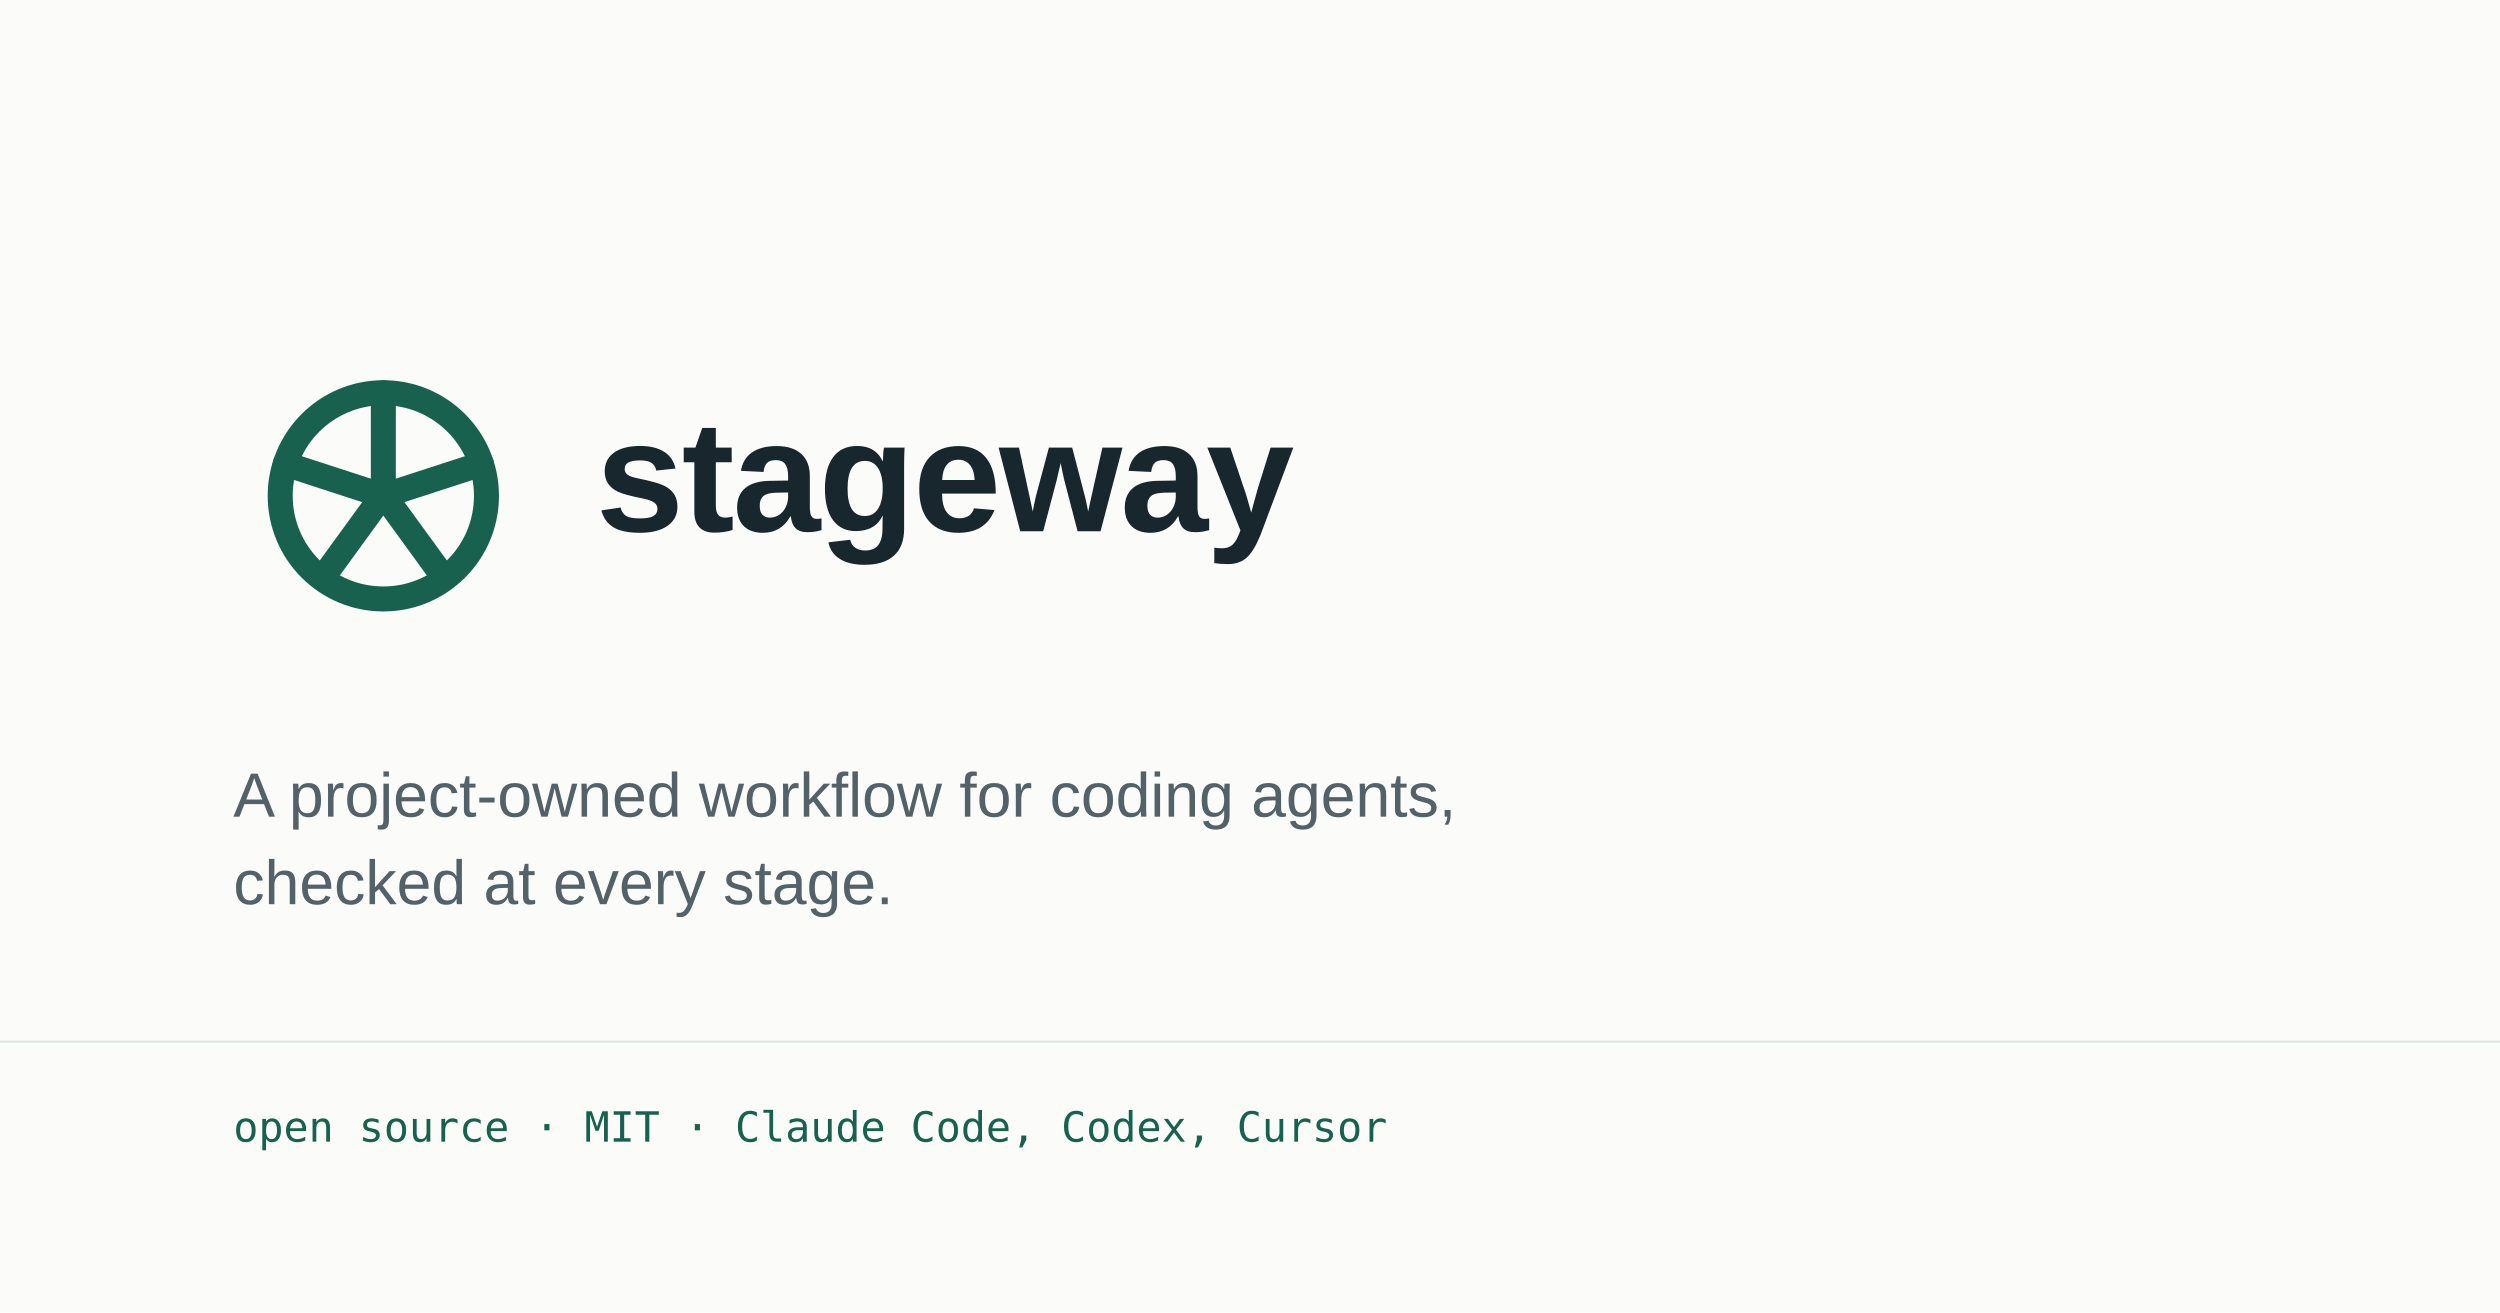
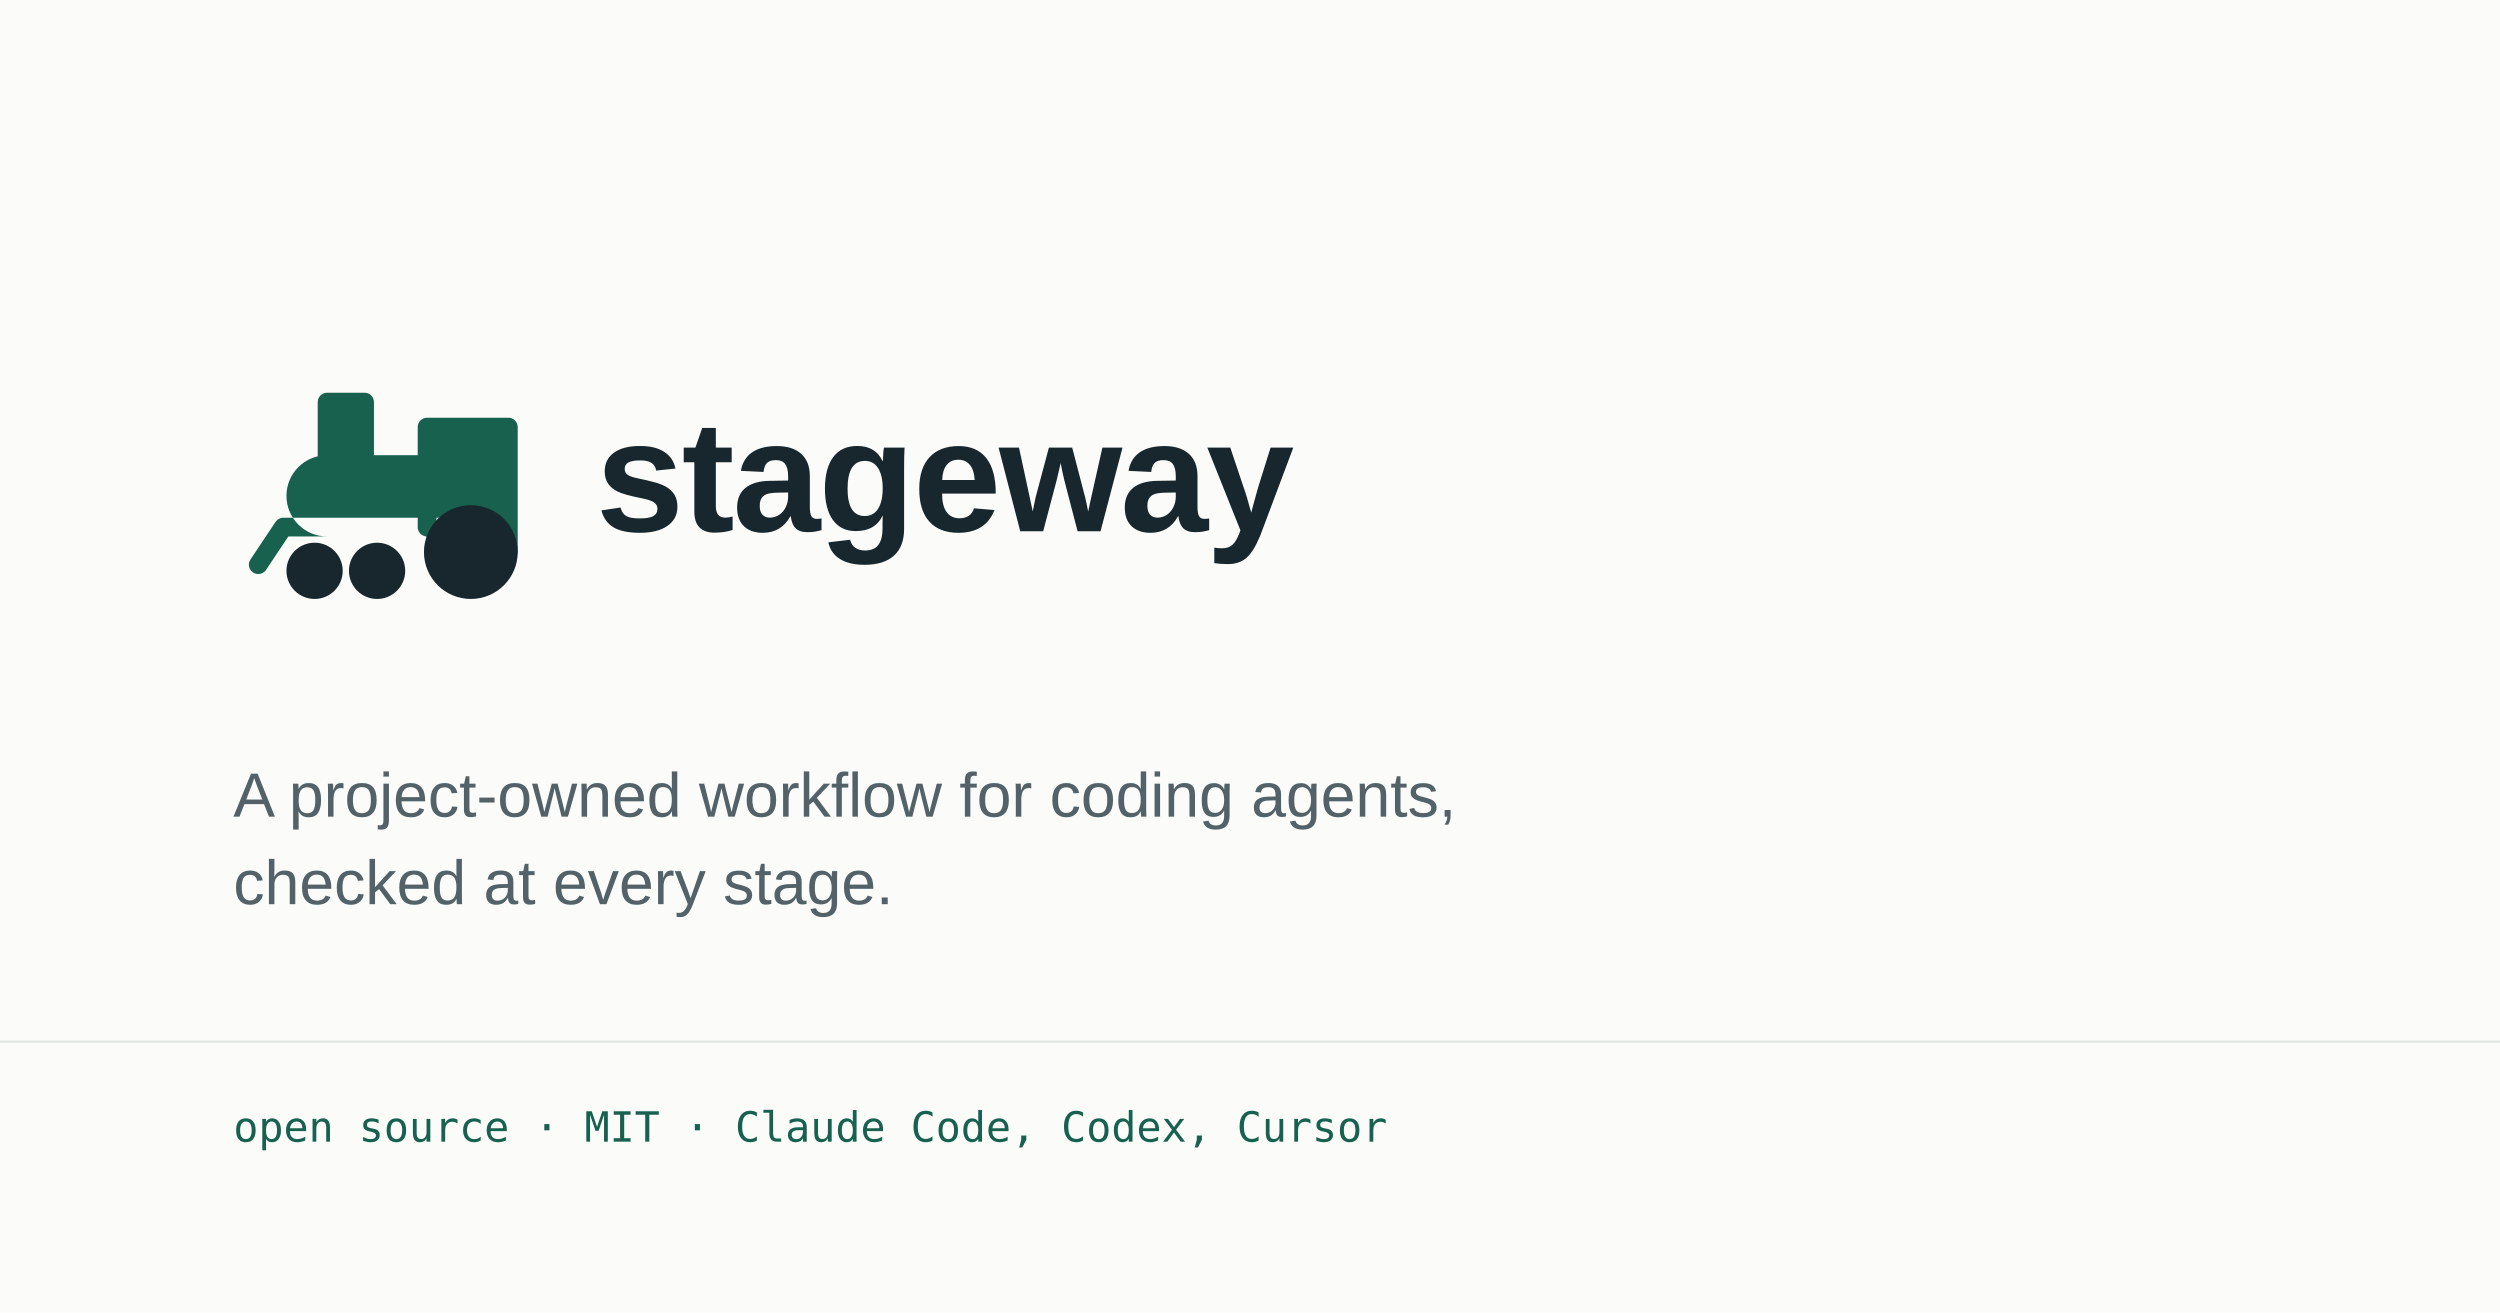
<svg xmlns="http://www.w3.org/2000/svg" width="1200" height="630" viewBox="0 0 1200 630">
  <rect width="1200" height="630" fill="#fbfcfa" />
  <path d="M0 500H1200" stroke="#dce4df" />
-   <g transform="translate(112 166) scale(6)" fill="none" stroke="#17614e" stroke-width="2" stroke-linecap="round" stroke-linejoin="round">
-     <circle cx="12" cy="12" r="8.25" />
-     <circle cx="12" cy="12" r="1.35" fill="#17614e" stroke="none" />
-     <path d="M12 3.75v6.9M19.85 9.45l-6.55 2.13M16.85 18.55l-4.05-5.57M7.15 18.55l4.05-5.57M4.15 9.45l6.55 2.13" />
+   <g transform="translate(112 166) scale(6)">
+     <path fill="#17614e" d="M7.5 3.75a.75.75 0 0 0-.75.75v5c0 .414.336.75.75.75h3a.75.75 0 0 0 .75-.75v-5a.75.75 0 0 0-.75-.75zM7.5 8.75a3.25 3.25 0 0 0 0 6.5h8a.75.75 0 0 0 .75-.75v-5a.75.75 0 0 0-.75-.75zM3.376 14.084A.75.75 0 0 1 4 13.75h12.5a.75.75 0 0 1 0 1.5H4.401l-1.777 2.666a.75.75 0 1 1-1.248-.832zM15.5 5.75a.75.75 0 0 0-.75.75v8c0 .33.215.62.53.717l6.5 2a.75.75 0 0 0 .97-.717v-10a.75.75 0 0 0-.75-.75z" />
+     <g fill="#17272d">
+       <circle cx="6.5" cy="18" r="2.25" />
+       <circle cx="11.5" cy="18" r="2.25" />
+       <circle cx="19" cy="16.5" r="3.75" />
+     </g>
  </g>
  <text x="286" y="255" fill="#17272d" font-family="IBM Plex Sans, Arial, sans-serif" font-size="76" font-weight="600" letter-spacing="-1">stageway</text>
  <text x="112" y="392" fill="#526268" font-family="IBM Plex Sans, Arial, sans-serif" font-size="30">A project-owned workflow for coding agents,</text>
  <text x="112" y="434" fill="#526268" font-family="IBM Plex Sans, Arial, sans-serif" font-size="30">checked at every stage.</text>
  <text x="112" y="548" fill="#17614e" font-family="IBM Plex Mono, monospace" font-size="20">open source · MIT · Claude Code, Codex, Cursor</text>
</svg>
